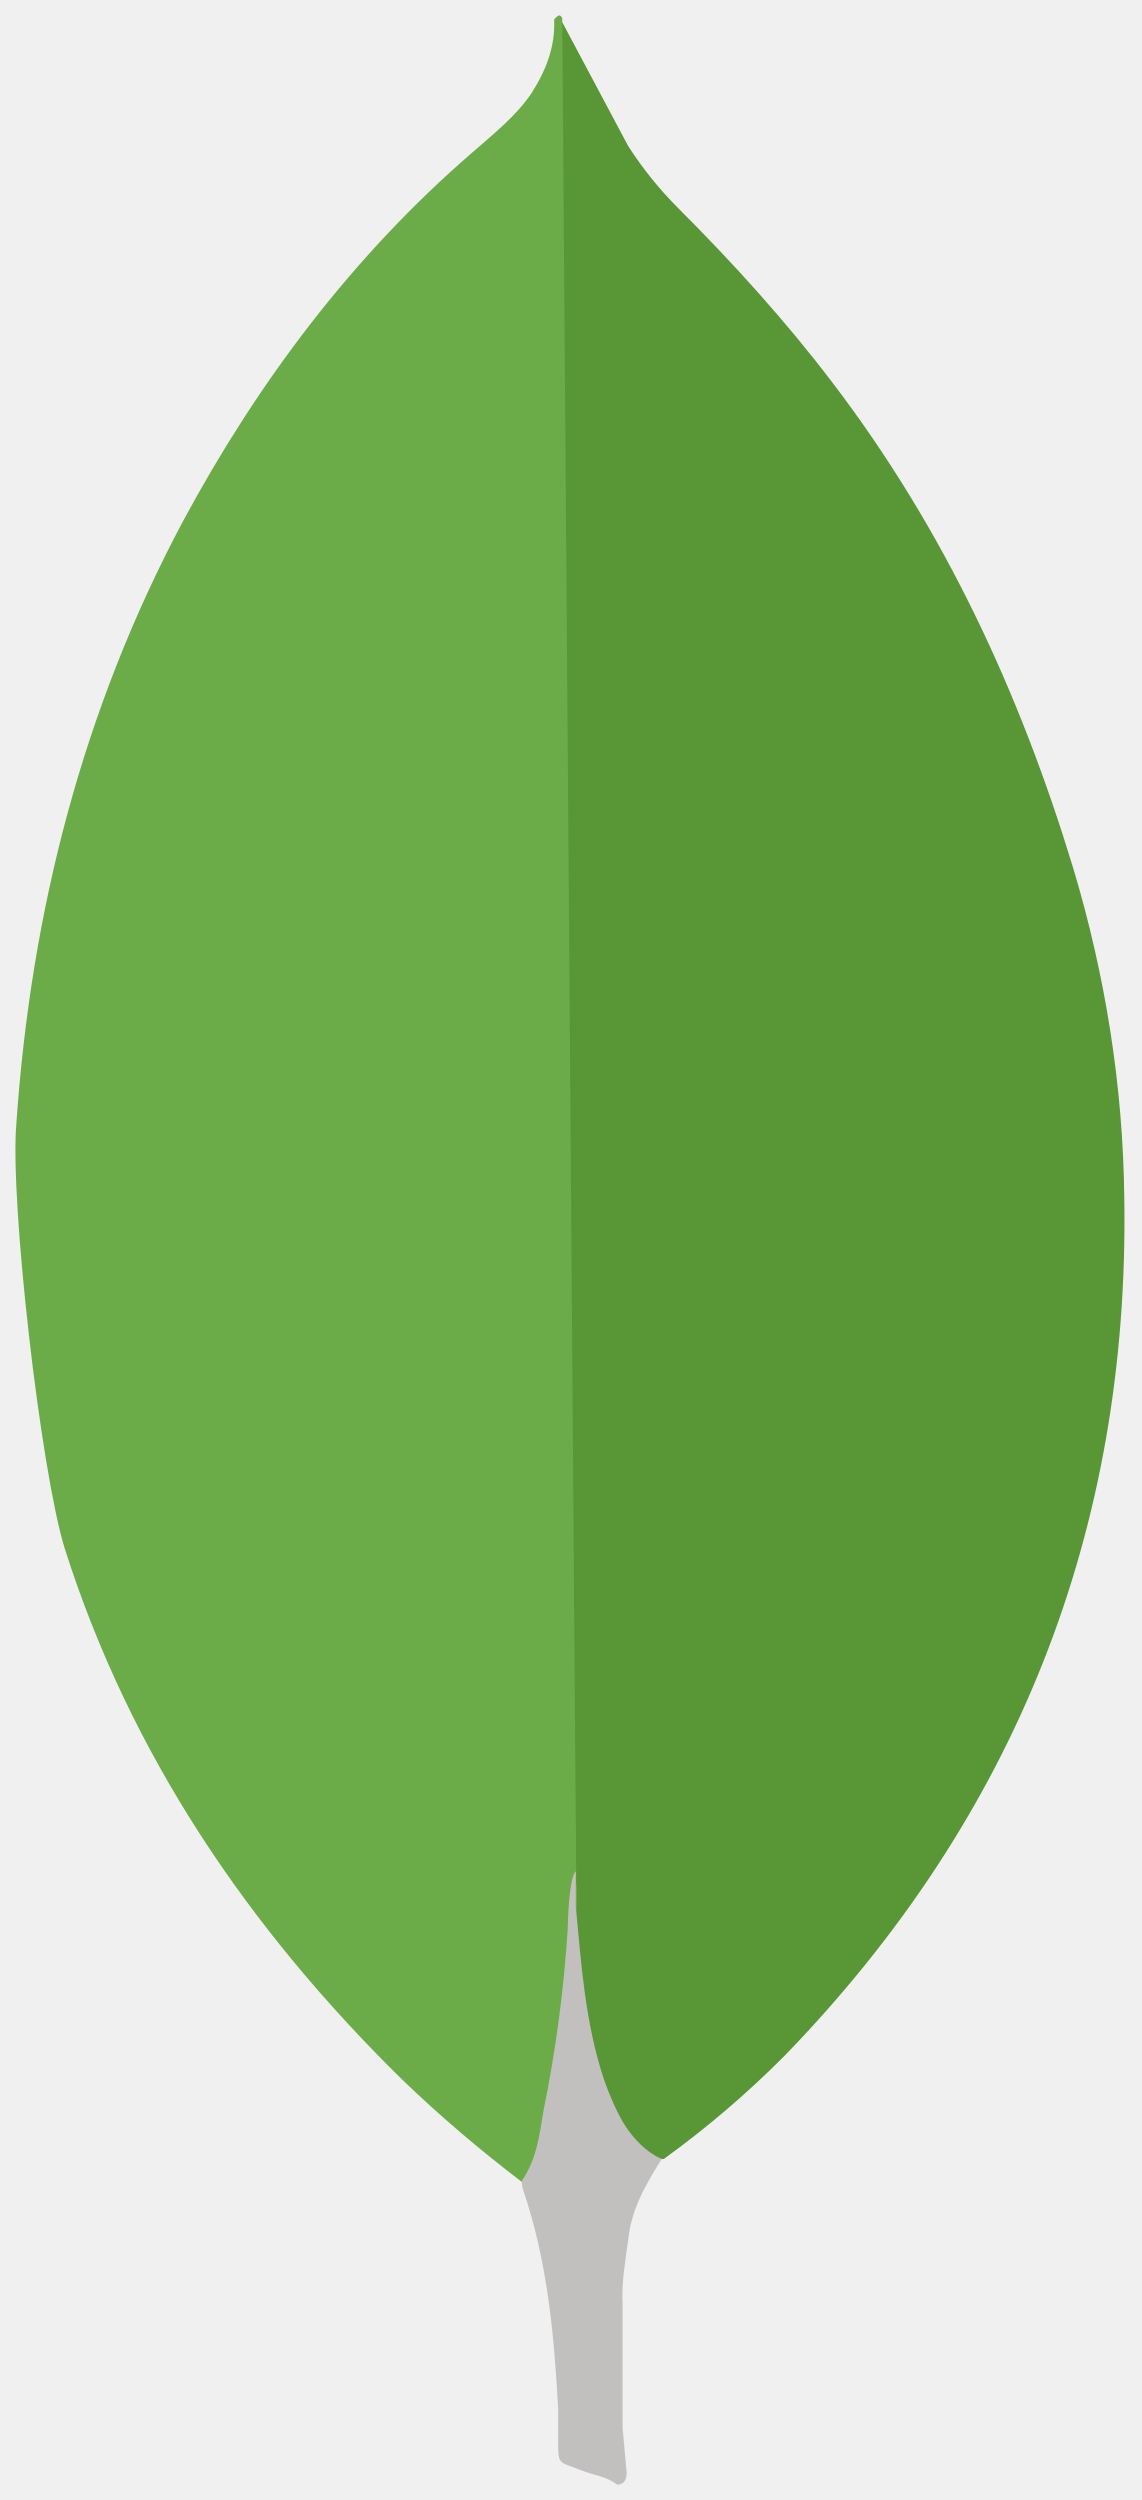
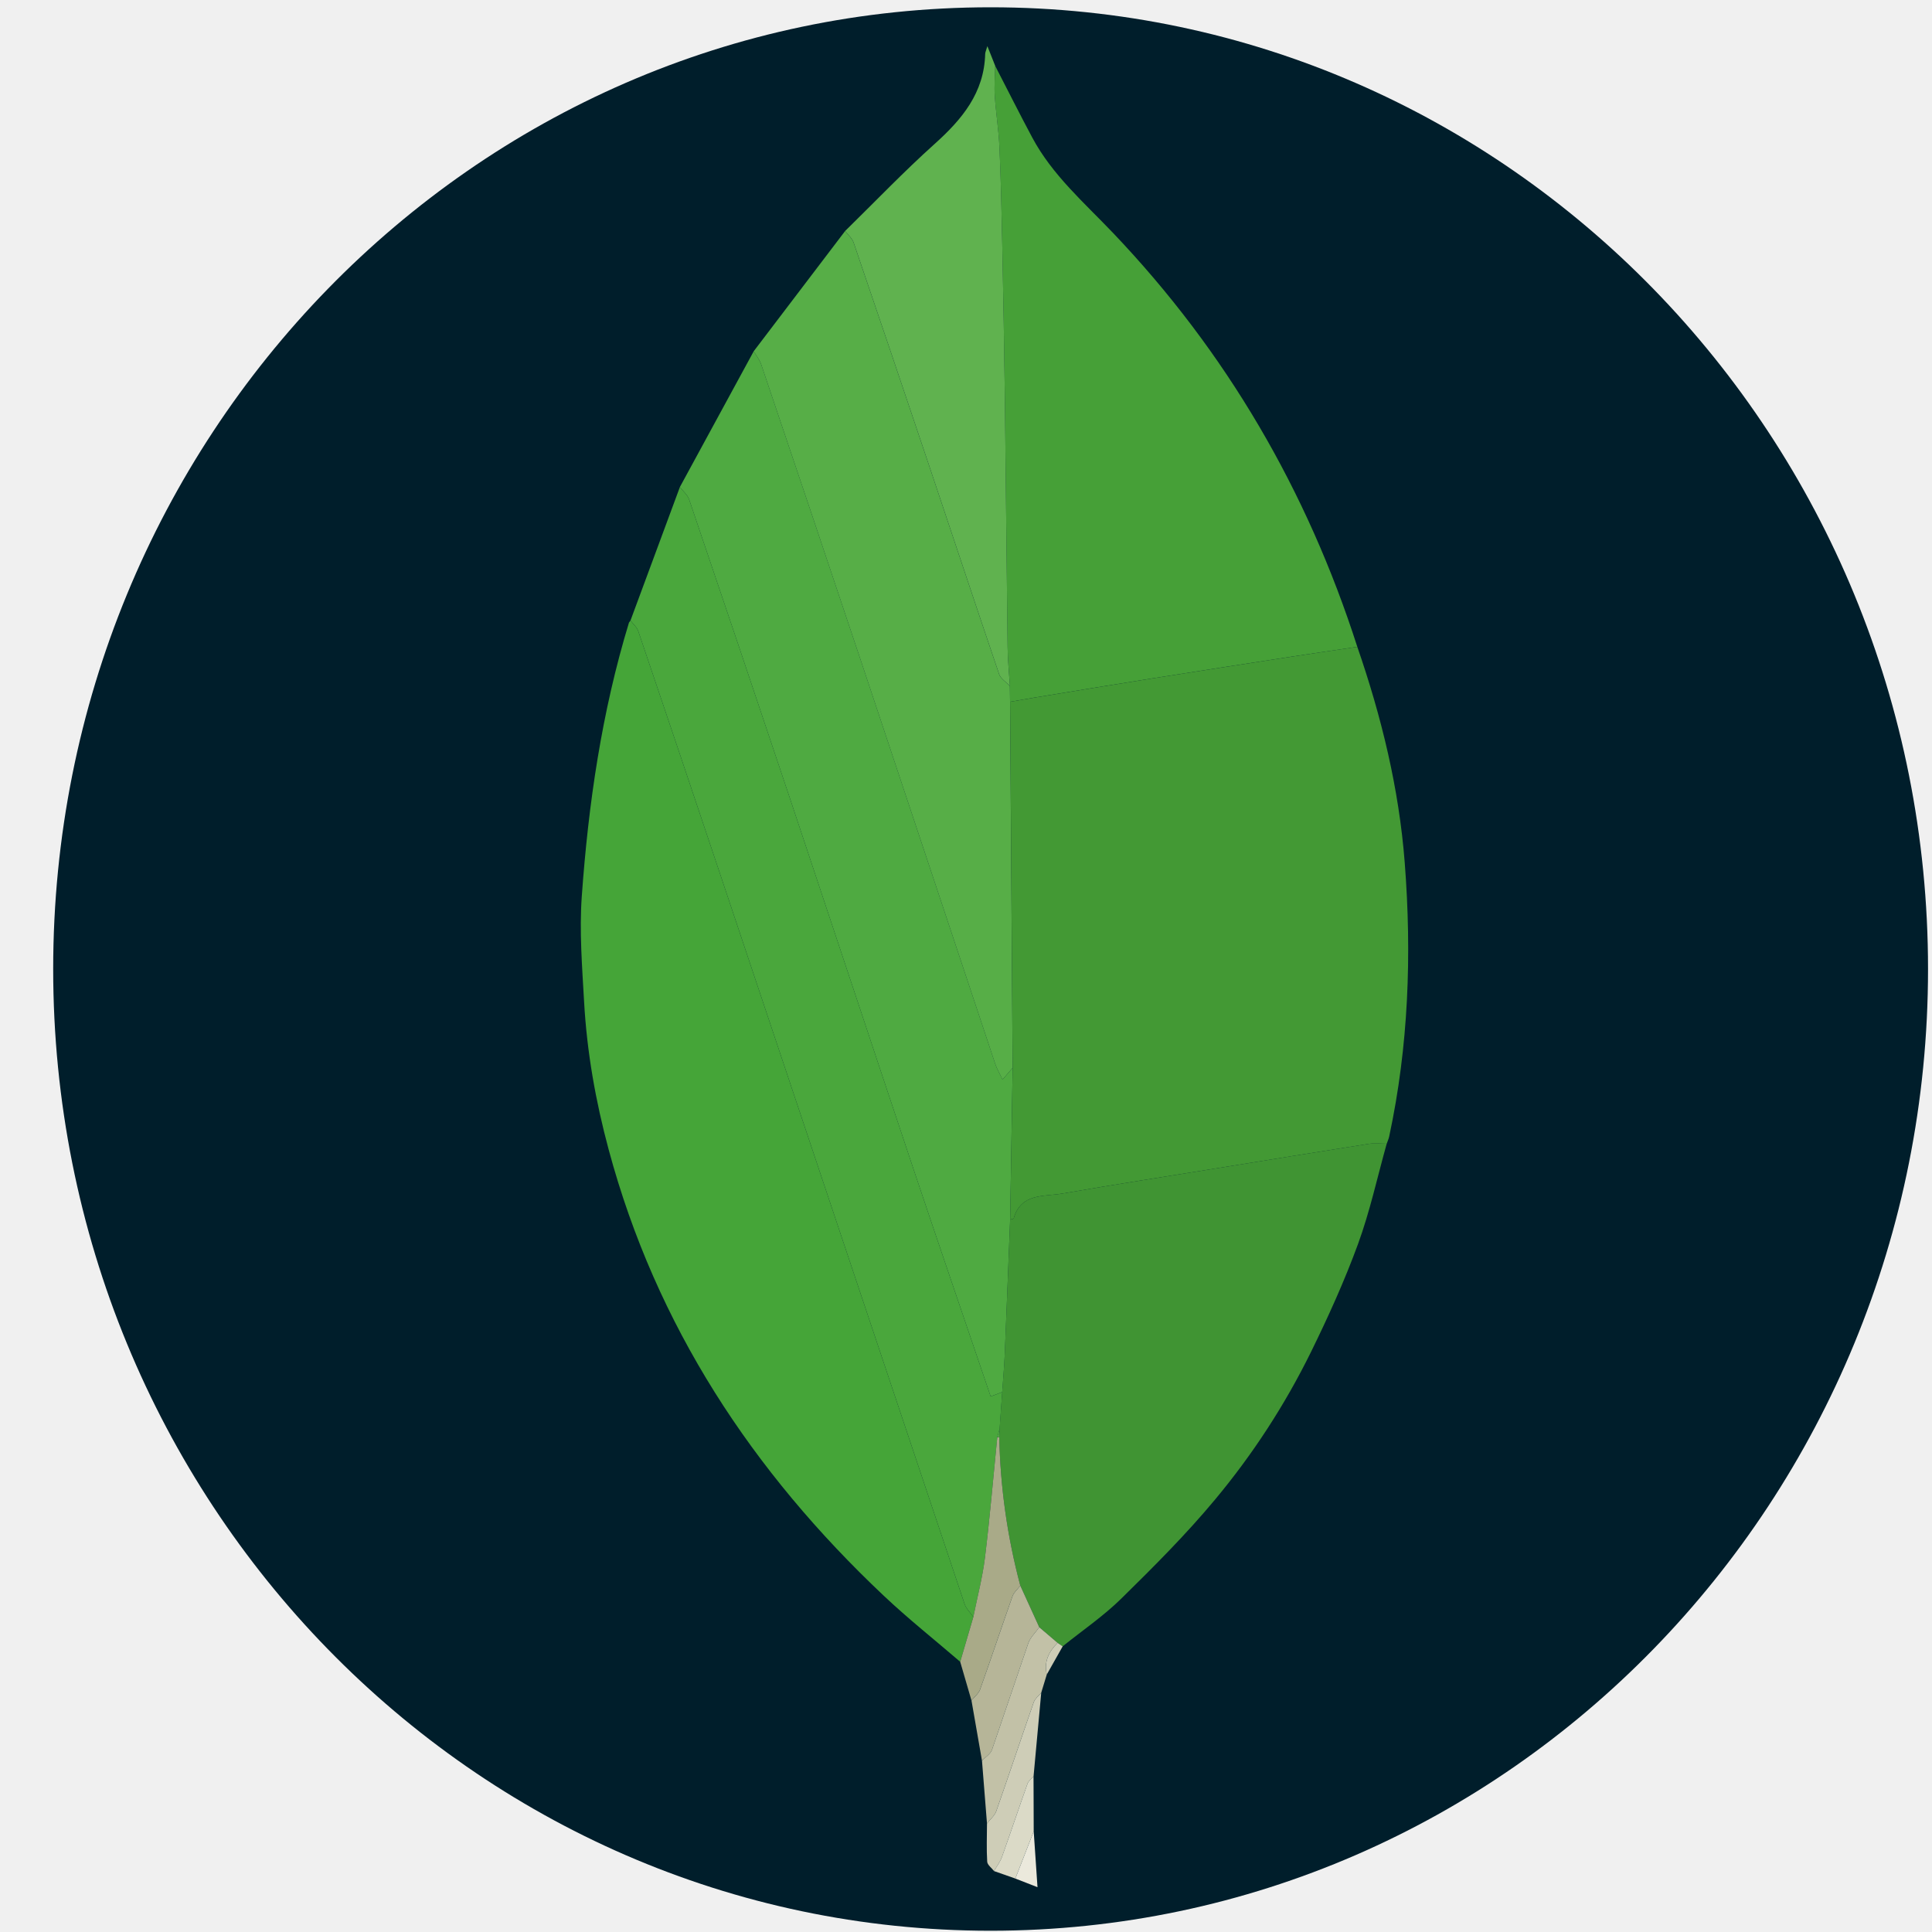
- <svg xmlns="http://www.w3.org/2000/svg" xmlns:xlink="http://www.w3.org/1999/xlink" viewBox="0 0 37 81" fill="#fff" fill-rule="evenodd" stroke="#000" stroke-linecap="round" stroke-linejoin="round">
-   <use xlink:href="#A" x=".5" y=".5" />
-   <symbol id="A" overflow="visible">
-     <g stroke="none" fill-rule="nonzero">
-       <path d="M17.716.218l2.135 4.01a11.98 11.98 0 0 0 1.612 2.005c1.787 1.787 3.485 3.66 5.01 5.665 3.617 4.75 6.057 9.999 7.799 15.729 1.045 3.485 1.613 7.059 1.655 10.674.175 10.807-3.53 20.086-10.999 27.798a31.74 31.74 0 0 1-3.925 3.355c-.74 0-1.09-.567-1.395-1.09-.568-.957-.915-2.05-1.09-3.137-.262-1.307-.435-2.615-.35-3.965v-.61c-.06-.155-.712-60.15-.453-60.433z" fill="#599636" />
-       <path d="M17.716.086c-.087-.175-.175-.042-.262.042.042.875-.262 1.655-.74 2.4-.5.74-1.22 1.307-1.917 1.917C10.922 7.8 7.872 11.853 5.43 16.385 2.18 22.484.505 29.021.03 35.903c-.217 2.482.785 11.242 1.567 13.769 2.135 6.709 5.97 12.332 10.937 17.211 1.22 1.175 2.5 2.265 3.875 3.312.392 0 .435-.35.5-.61a11.96 11.96 0 0 0 .392-1.7l.875-6.535-.46-61.265z" fill="#6cac48" />
-       <path d="M19.851 72.108c.087-1 .567-1.83 1.09-2.657-.5-.217-.915-.65-1.22-1.132-.262-.435-.48-.957-.65-1.437-.61-1.83-.74-3.75-.915-5.62v-1.132c-.217.175-.262 1.655-.262 1.875-.127 1.976-.389 3.942-.785 5.882-.13.785-.217 1.567-.7 2.265 0 .087 0 .175.042.305.785 2.31 1 4.662 1.132 7.059v.875c0 1.045-.042.825.825 1.175.35.13.74.175 1.09.435.262 0 .305-.217.305-.392l-.13-1.437v-4.01c-.042-.7.087-1.395.175-2.05z" fill="#c2bfbf" />
-     </g>
-   </symbol>
+ <svg xmlns="http://www.w3.org/2000/svg" viewBox="0 0 128 128" version="1.1" id="svg34">
+   <rect style="fill:#001e2b;fill-opacity:1;stroke-width:1.086" id="rect13257" width="124.213" height="127.433" x="3.524" y="0.483" ry="63.717" />
+   <defs id="defs38" />
+   <path fill-rule="evenodd" clip-rule="evenodd" fill="#439934" d="m 89.926,42.856 c 1.605,4.643 2.761,9.383 3.141,14.296 0.472,6.095 0.256,12.147 -1.029,18.142 -0.035,0.165 -0.109,0.32 -0.164,0.48 -0.403,0.001 -0.814,-0.049 -1.208,0.012 -3.329,0.523 -6.655,1.065 -9.981,1.604 -3.438,0.557 -6.881,1.092 -10.313,1.687 -1.216,0.21 -2.721,-0.041 -3.212,1.641 -0.014,0.046 -0.154,0.054 -0.235,0.08 l 0.166,-10.051 -0.169,-24.252 1.602,-0.275 c 2.62,-0.429 5.24,-0.864 7.862,-1.281 3.129,-0.497 6.261,-0.98 9.392,-1.465 1.381,-0.215 2.764,-0.412 4.148,-0.618 z" id="path2" />
+   <path fill-rule="evenodd" clip-rule="evenodd" fill="#45a538" d="m 63.617,110.098 c -1.69,-1.453 -3.439,-2.842 -5.059,-4.37 -8.717,-8.222 -15.093,-17.899 -18.233,-29.566 -0.865,-3.211 -1.442,-6.474 -1.627,-9.792 -0.13,-2.322 -0.318,-4.665 -0.154,-6.975 0.437,-6.144 1.325,-12.229 3.127,-18.147 l 0.099,-0.138 c 0.175,0.233 0.427,0.439 0.516,0.702 1.759,5.18 3.505,10.364 5.242,15.551 5.458,16.3 10.909,32.604 16.376,48.9 0.107,0.318 0.384,0.579 0.583,0.866 z" id="path4" />
+   <path fill-rule="evenodd" clip-rule="evenodd" fill="#46a037" d="m 89.926,42.856 c -1.384,0.206 -2.768,0.403 -4.149,0.616 -3.131,0.485 -6.263,0.968 -9.392,1.465 -2.622,0.417 -5.242,0.852 -7.862,1.281 l -1.602,0.275 -0.012,-1.045 c -0.053,-0.859 -0.144,-1.717 -0.154,-2.576 -0.069,-5.478 -0.112,-10.956 -0.18,-16.434 -0.042,-3.429 -0.105,-6.857 -0.175,-10.285 -0.043,-2.13 -0.089,-4.261 -0.185,-6.388 -0.052,-1.143 -0.236,-2.28 -0.311,-3.423 -0.042,-0.657 0.016,-1.319 0.029,-1.979 0.817,1.583 1.616,3.178 2.456,4.749 1.327,2.484 3.441,4.314 5.344,6.311 7.523,7.892 12.864,17.068 16.193,27.433 z" id="path6" />
+   <path fill-rule="evenodd" clip-rule="evenodd" fill="#409433" d="m 66.924,80.797 c 0.081,-0.026 0.222,-0.034 0.235,-0.08 0.491,-1.682 1.996,-1.431 3.212,-1.641 3.432,-0.594 6.875,-1.13 10.313,-1.687 3.326,-0.539 6.652,-1.081 9.981,-1.604 0.394,-0.062 0.805,-0.011 1.208,-0.012 -0.622,2.22 -1.112,4.488 -1.901,6.647 -0.896,2.449 -1.98,4.839 -3.131,7.182 a 49.142,49.142 0 0 1 -6.353,9.763 c -1.919,2.308 -4.058,4.441 -6.202,6.548 -1.185,1.165 -2.582,2.114 -3.882,3.161 l -0.337,-0.23 -1.214,-1.038 -1.256,-2.753 a 41.402,41.402 0 0 1 -1.394,-9.838 l 0.023,-0.561 0.171,-2.426 c 0.057,-0.828 0.133,-1.655 0.168,-2.485 0.129,-2.982 0.241,-5.964 0.359,-8.946 z" id="path8" />
+   <path fill-rule="evenodd" clip-rule="evenodd" fill="#4faa41" d="m 66.924,80.797 c -0.118,2.982 -0.23,5.964 -0.357,8.947 -0.035,0.83 -0.111,1.657 -0.168,2.485 l -0.765,0.289 c -1.699,-5.002 -3.399,-9.951 -5.062,-14.913 -2.75,-8.209 -5.467,-16.431 -8.213,-24.642 a 4498.887,4498.887 0 0 0 -6.7,-19.867 c -0.105,-0.31 -0.407,-0.552 -0.617,-0.826 l 4.896,-9.002 c 0.168,0.292 0.39,0.565 0.496,0.879 a 6167.476,6167.476 0 0 1 6.768,20.118 c 2.916,8.73 5.814,17.467 8.728,26.198 0.116,0.349 0.308,0.671 0.491,1.062 l 0.67,-0.78 z" id="path10" />
+   <path fill-rule="evenodd" clip-rule="evenodd" fill="#4aa73c" d="m 45.043,32.271 c 0.21,0.274 0.511,0.516 0.617,0.826 a 4498.887,4498.887 0 0 1 6.7,19.867 c 2.746,8.211 5.463,16.433 8.213,24.642 1.662,4.961 3.362,9.911 5.062,14.913 l 0.765,-0.289 -0.171,2.426 -0.155,0.559 c -0.266,2.656 -0.49,5.318 -0.814,7.968 -0.163,1.328 -0.509,2.632 -0.772,3.947 -0.198,-0.287 -0.476,-0.548 -0.583,-0.866 -5.467,-16.297 -10.918,-32.6 -16.376,-48.9 a 3888.972,3888.972 0 0 0 -5.242,-15.551 c -0.089,-0.263 -0.34,-0.469 -0.516,-0.702 z" id="path12" />
+   <path fill-rule="evenodd" clip-rule="evenodd" fill="#57ae47" d="m 67.09,70.746 -0.67,0.78 c -0.183,-0.391 -0.375,-0.714 -0.491,-1.062 -2.913,-8.731 -5.812,-17.468 -8.728,-26.198 a 6167.476,6167.476 0 0 0 -6.768,-20.118 c -0.105,-0.314 -0.327,-0.588 -0.496,-0.879 l 6.055,-7.965 c 0.191,0.255 0.463,0.482 0.562,0.769 1.681,4.921 3.347,9.848 5.003,14.778 1.547,4.604 3.071,9.215 4.636,13.813 0.105,0.308 0.47,0.526 0.714,0.786 l 0.012,1.045 c 0.058,8.082 0.115,16.167 0.171,24.251 z" id="path14" />
+   <path fill-rule="evenodd" clip-rule="evenodd" fill="#60b24f" d="m 66.909,45.448 c -0.244,-0.26 -0.609,-0.478 -0.714,-0.786 -1.565,-4.598 -3.089,-9.209 -4.636,-13.813 -1.656,-4.93 -3.322,-9.856 -5.003,-14.778 -0.099,-0.287 -0.371,-0.514 -0.562,-0.769 1.969,-1.928 3.877,-3.925 5.925,-5.764 1.821,-1.634 3.285,-3.386 3.352,-5.968 0.003,-0.107 0.059,-0.214 0.145,-0.514 l 0.519,1.306 c -0.013,0.661 -0.072,1.322 -0.029,1.979 0.075,1.143 0.259,2.28 0.311,3.423 0.096,2.127 0.142,4.258 0.185,6.388 0.069,3.428 0.132,6.856 0.175,10.285 0.067,5.478 0.111,10.956 0.18,16.434 0.008,0.861 0.098,1.718 0.152,2.577 z" id="path16" />
+   <path fill-rule="evenodd" clip-rule="evenodd" fill="#a9aa88" d="m 64.486,107.129 c 0.263,-1.315 0.609,-2.62 0.772,-3.947 0.325,-2.649 0.548,-5.312 0.814,-7.968 l 0.066,-0.01 0.066,0.011 a 41.402,41.402 0 0 0 1.394,9.838 c -0.176,0.232 -0.425,0.439 -0.518,0.701 -0.727,2.05 -1.412,4.116 -2.143,6.166 -0.1,0.28 -0.378,0.498 -0.574,0.744 l -0.747,-2.566 z" id="path18" />
+   <path fill-rule="evenodd" clip-rule="evenodd" fill="#b6b598" d="m 64.364,112.665 c 0.196,-0.246 0.475,-0.464 0.574,-0.744 0.731,-2.05 1.417,-4.115 2.143,-6.166 0.093,-0.262 0.341,-0.469 0.518,-0.701 l 1.255,2.754 c -0.248,0.352 -0.59,0.669 -0.728,1.061 l -2.404,7.059 c -0.099,0.283 -0.437,0.483 -0.663,0.722 z" id="path20" />
+   <path fill-rule="evenodd" clip-rule="evenodd" fill="#c2c1a7" d="m 65.059,116.649 c 0.227,-0.238 0.564,-0.439 0.663,-0.722 l 2.404,-7.059 c 0.137,-0.391 0.48,-0.709 0.728,-1.061 l 1.215,1.037 c -0.587,0.58 -0.913,1.25 -0.717,2.097 l -0.369,1.208 c -0.168,0.207 -0.411,0.387 -0.494,0.624 -0.839,2.403 -1.64,4.819 -2.485,7.222 -0.107,0.305 -0.404,0.544 -0.614,0.812 -0.109,-1.387 -0.22,-2.771 -0.331,-4.158 z" id="path22" />
+   <path fill-rule="evenodd" clip-rule="evenodd" fill="#cecdb7" d="m 65.391,120.807 c 0.209,-0.269 0.506,-0.508 0.614,-0.812 0.845,-2.402 1.646,-4.818 2.485,-7.222 0.083,-0.236 0.325,-0.417 0.494,-0.624 l -0.509,5.545 c -0.136,0.157 -0.333,0.294 -0.398,0.477 -0.575,1.614 -1.117,3.24 -1.694,4.854 -0.119,0.333 -0.347,0.627 -0.525,0.938 -0.158,-0.207 -0.441,-0.407 -0.454,-0.623 -0.051,-0.841 -0.016,-1.688 -0.013,-2.533 z" id="path24" />
+   <path fill-rule="evenodd" clip-rule="evenodd" fill="#dbdac7" d="m 65.857,123.963 c 0.178,-0.312 0.406,-0.606 0.525,-0.938 0.578,-1.613 1.119,-3.239 1.694,-4.854 0.065,-0.183 0.263,-0.319 0.398,-0.477 l 0.012,3.64 -1.218,3.124 z" id="path26" />
+   <path fill-rule="evenodd" clip-rule="evenodd" fill="#ebe9dc" d="m 67.268,124.459 1.218,-3.124 0.251,3.696 z" id="path28" />
+   <path fill-rule="evenodd" clip-rule="evenodd" fill="#cecdb7" d="m 69.352,110.942 c -0.196,-0.847 0.129,-1.518 0.717,-2.097 l 0.337,0.23 z" id="path30" />
+   <path fill-rule="evenodd" clip-rule="evenodd" fill="#4faa41" d="m 66.204,95.216 -0.066,-0.011 -0.066,0.01 0.155,-0.559 z" id="path32" />
</svg>
